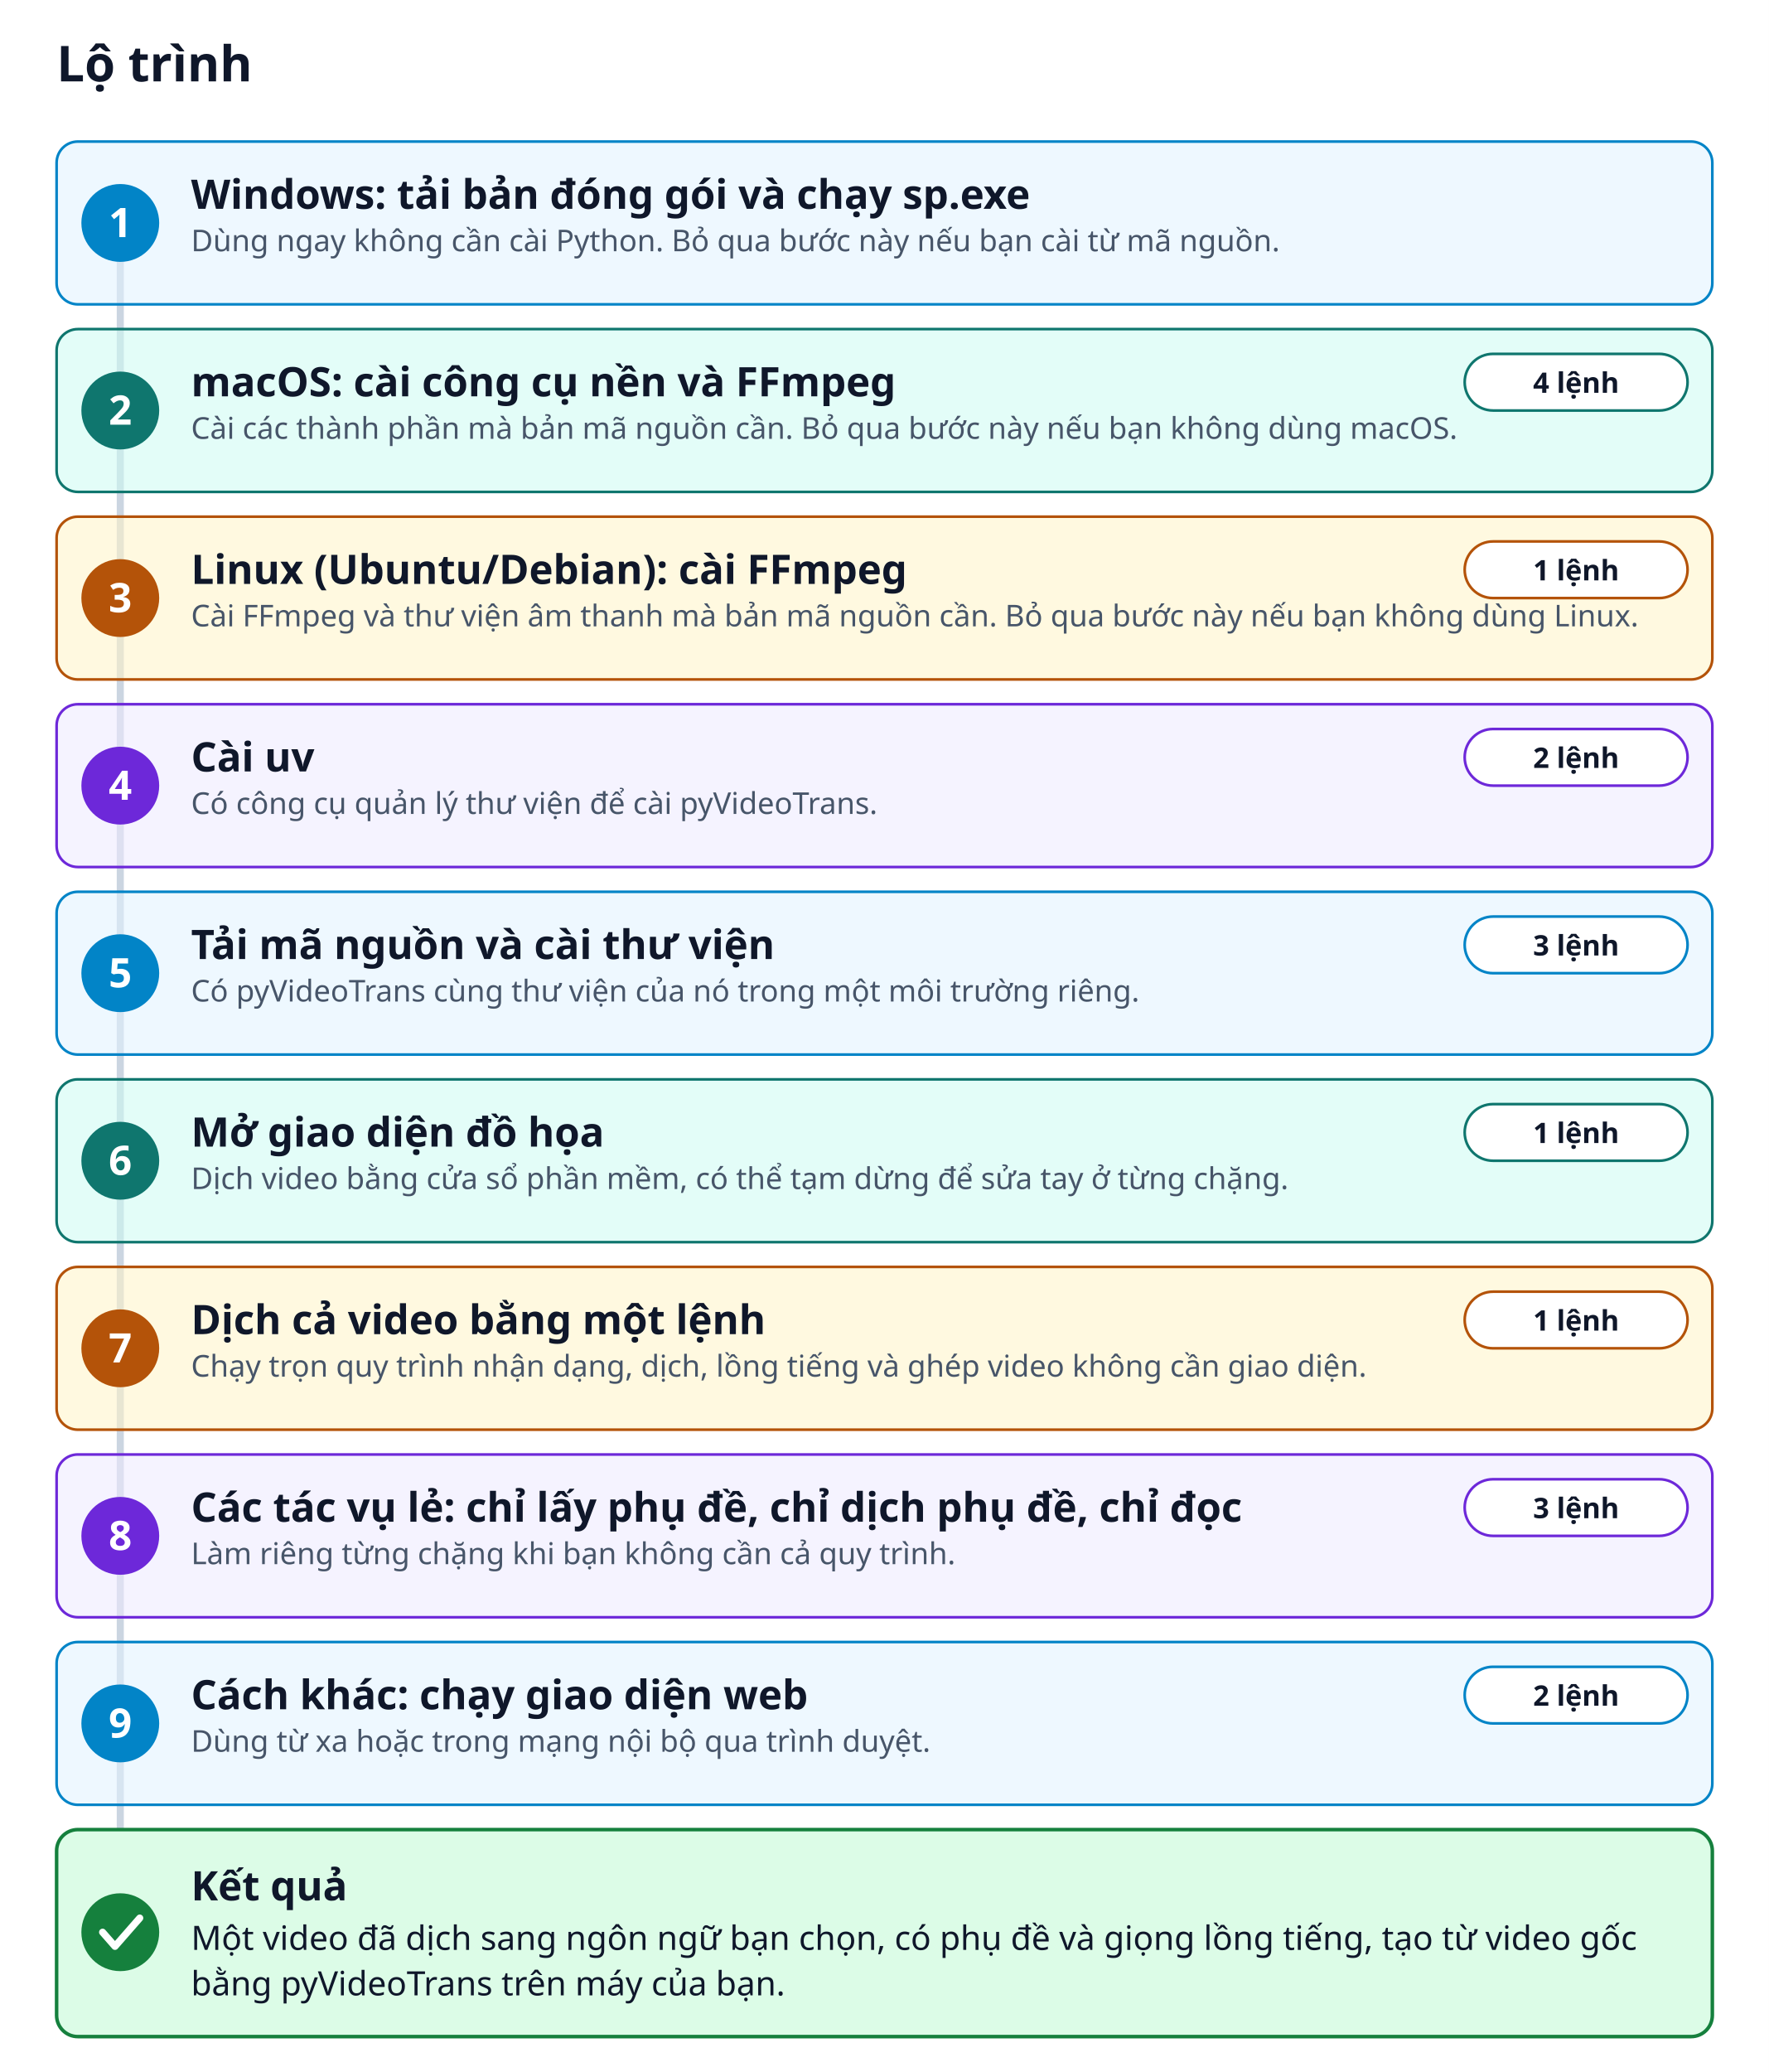
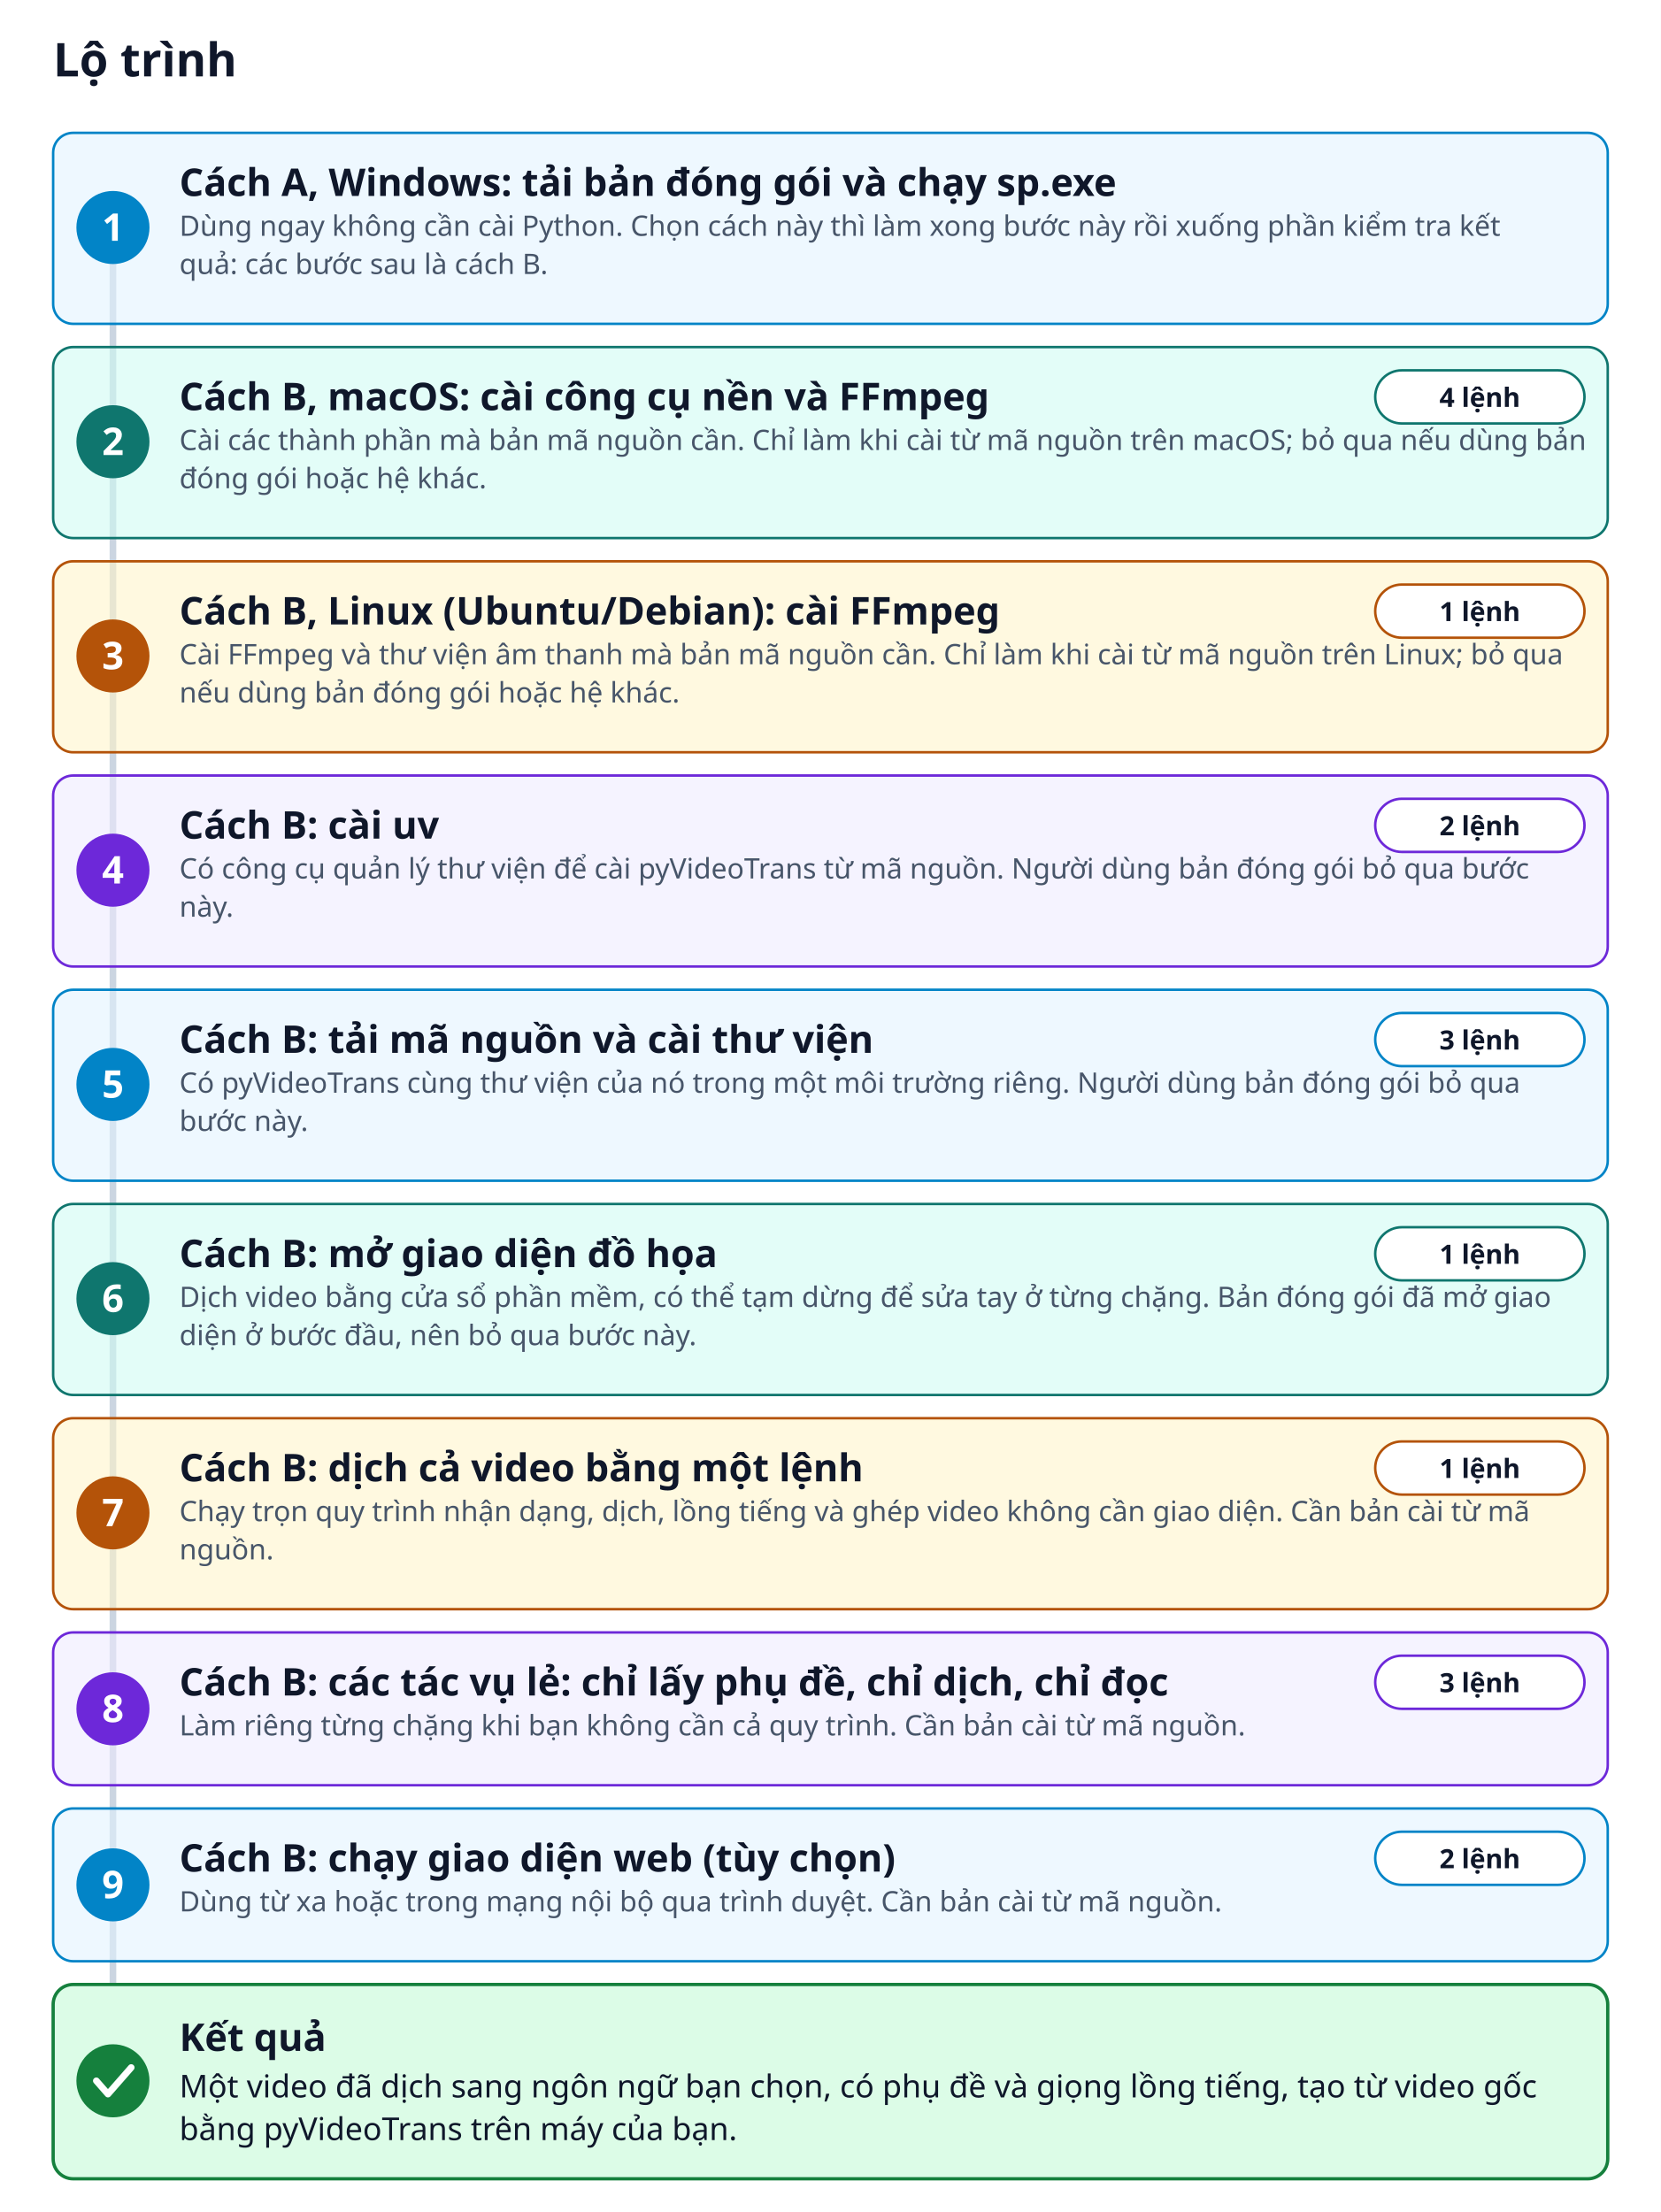
- <svg xmlns="http://www.w3.org/2000/svg" width="1000" height="1171" viewBox="0 0 1000 1171" role="img" aria-labelledby="t d">
-   <rect width="1000" height="1171" fill="#ffffff" />
+ <svg xmlns="http://www.w3.org/2000/svg" width="1000" height="1332" viewBox="0 0 1000 1332" role="img" aria-labelledby="t d">
+   <rect width="1000" height="1332" fill="#ffffff" />
  <text x="32" y="46" font-family="system-ui,-apple-system,'Segoe UI','Noto Sans','Noto Sans CJK JP',sans-serif" font-size="28" font-weight="700" fill="#0f172a" text-anchor="start">
    <tspan x="32" dy="0">Lộ trình</tspan>
  </text>
-   <line x1="68" y1="126" x2="68" y2="1064" stroke="#cbd5e1" stroke-width="4" />
-   <rect x="32" y="80" width="936" height="92" rx="12" ry="12" fill="#e0f2fe" fill-opacity="0.55" stroke="#0284c7" stroke-width="1.5" />
-   <circle cx="68" cy="126" r="22" fill="#0284c7" />
-   <text x="68" y="134" font-family="system-ui,-apple-system,'Segoe UI','Noto Sans','Noto Sans CJK JP',sans-serif" font-size="23" font-weight="800" fill="#ffffff" text-anchor="middle">
+   <line x1="68" y1="137" x2="68" y2="1225" stroke="#cbd5e1" stroke-width="4" />
+   <rect x="32" y="80" width="936" height="115" rx="12" ry="12" fill="#e0f2fe" fill-opacity="0.55" stroke="#0284c7" stroke-width="1.5" />
+   <circle cx="68" cy="137" r="22" fill="#0284c7" />
+   <text x="68" y="145" font-family="system-ui,-apple-system,'Segoe UI','Noto Sans','Noto Sans CJK JP',sans-serif" font-size="23" font-weight="800" fill="#ffffff" text-anchor="middle">
    <tspan x="68" dy="0">1</tspan>
  </text>
  <text x="108" y="118" font-family="system-ui,-apple-system,'Segoe UI','Noto Sans','Noto Sans CJK JP',sans-serif" font-size="23" font-weight="700" fill="#0f172a" text-anchor="start">
-     <tspan x="108" dy="0">Windows: tải bản đóng gói và chạy sp.exe</tspan>
+     <tspan x="108" dy="0">Cách A, Windows: tải bản đóng gói và chạy sp.exe</tspan>
  </text>
  <text x="108" y="142" font-family="system-ui,-apple-system,'Segoe UI','Noto Sans','Noto Sans CJK JP',sans-serif" font-size="17" font-weight="400" fill="#475569" text-anchor="start">
-     <tspan x="108" dy="0">Dùng ngay không cần cài Python. Bỏ qua bước này nếu bạn cài từ mã nguồn.</tspan>
+     <tspan x="108" dy="0">Dùng ngay không cần cài Python. Chọn cách này thì làm xong bước này rồi xuống phần kiểm tra kết</tspan>
+     <tspan x="108" dy="23.0">quả: các bước sau là cách B.</tspan>
  </text>
-   <rect x="32" y="186" width="936" height="92" rx="12" ry="12" fill="#ccfbf1" fill-opacity="0.55" stroke="#0f766e" stroke-width="1.5" />
-   <circle cx="68" cy="232" r="22" fill="#0f766e" />
-   <text x="68" y="240" font-family="system-ui,-apple-system,'Segoe UI','Noto Sans','Noto Sans CJK JP',sans-serif" font-size="23" font-weight="800" fill="#ffffff" text-anchor="middle">
+   <rect x="32" y="209" width="936" height="115" rx="12" ry="12" fill="#ccfbf1" fill-opacity="0.55" stroke="#0f766e" stroke-width="1.5" />
+   <circle cx="68" cy="266" r="22" fill="#0f766e" />
+   <text x="68" y="274" font-family="system-ui,-apple-system,'Segoe UI','Noto Sans','Noto Sans CJK JP',sans-serif" font-size="23" font-weight="800" fill="#ffffff" text-anchor="middle">
    <tspan x="68" dy="0">2</tspan>
  </text>
-   <text x="108" y="224" font-family="system-ui,-apple-system,'Segoe UI','Noto Sans','Noto Sans CJK JP',sans-serif" font-size="23" font-weight="700" fill="#0f172a" text-anchor="start">
-     <tspan x="108" dy="0">macOS: cài công cụ nền và FFmpeg</tspan>
+   <text x="108" y="247" font-family="system-ui,-apple-system,'Segoe UI','Noto Sans','Noto Sans CJK JP',sans-serif" font-size="23" font-weight="700" fill="#0f172a" text-anchor="start">
+     <tspan x="108" dy="0">Cách B, macOS: cài công cụ nền và FFmpeg</tspan>
  </text>
-   <text x="108" y="248" font-family="system-ui,-apple-system,'Segoe UI','Noto Sans','Noto Sans CJK JP',sans-serif" font-size="17" font-weight="400" fill="#475569" text-anchor="start">
-     <tspan x="108" dy="0">Cài các thành phần mà bản mã nguồn cần. Bỏ qua bước này nếu bạn không dùng macOS.</tspan>
+   <text x="108" y="271" font-family="system-ui,-apple-system,'Segoe UI','Noto Sans','Noto Sans CJK JP',sans-serif" font-size="17" font-weight="400" fill="#475569" text-anchor="start">
+     <tspan x="108" dy="0">Cài các thành phần mà bản mã nguồn cần. Chỉ làm khi cài từ mã nguồn trên macOS; bỏ qua nếu dùng bản</tspan>
+     <tspan x="108" dy="23.0">đóng gói hoặc hệ khác.</tspan>
  </text>
-   <rect x="828" y="200" width="126" height="32" rx="16" ry="16" fill="#ffffff" stroke="#0f766e" stroke-width="1.5" />
-   <text x="891" y="222" font-family="system-ui,-apple-system,'Segoe UI','Noto Sans','Noto Sans CJK JP',sans-serif" font-size="16" font-weight="600" fill="#0f172a" text-anchor="middle">
+   <rect x="828" y="223" width="126" height="32" rx="16" ry="16" fill="#ffffff" stroke="#0f766e" stroke-width="1.5" />
+   <text x="891" y="245" font-family="system-ui,-apple-system,'Segoe UI','Noto Sans','Noto Sans CJK JP',sans-serif" font-size="16" font-weight="600" fill="#0f172a" text-anchor="middle">
    <tspan x="891" dy="0">4 lệnh</tspan>
  </text>
-   <rect x="32" y="292" width="936" height="92" rx="12" ry="12" fill="#fef3c7" fill-opacity="0.55" stroke="#b45309" stroke-width="1.5" />
-   <circle cx="68" cy="338" r="22" fill="#b45309" />
-   <text x="68" y="346" font-family="system-ui,-apple-system,'Segoe UI','Noto Sans','Noto Sans CJK JP',sans-serif" font-size="23" font-weight="800" fill="#ffffff" text-anchor="middle">
+   <rect x="32" y="338" width="936" height="115" rx="12" ry="12" fill="#fef3c7" fill-opacity="0.55" stroke="#b45309" stroke-width="1.5" />
+   <circle cx="68" cy="395" r="22" fill="#b45309" />
+   <text x="68" y="403" font-family="system-ui,-apple-system,'Segoe UI','Noto Sans','Noto Sans CJK JP',sans-serif" font-size="23" font-weight="800" fill="#ffffff" text-anchor="middle">
    <tspan x="68" dy="0">3</tspan>
  </text>
-   <text x="108" y="330" font-family="system-ui,-apple-system,'Segoe UI','Noto Sans','Noto Sans CJK JP',sans-serif" font-size="23" font-weight="700" fill="#0f172a" text-anchor="start">
-     <tspan x="108" dy="0">Linux (Ubuntu/Debian): cài FFmpeg</tspan>
+   <text x="108" y="376" font-family="system-ui,-apple-system,'Segoe UI','Noto Sans','Noto Sans CJK JP',sans-serif" font-size="23" font-weight="700" fill="#0f172a" text-anchor="start">
+     <tspan x="108" dy="0">Cách B, Linux (Ubuntu/Debian): cài FFmpeg</tspan>
  </text>
-   <text x="108" y="354" font-family="system-ui,-apple-system,'Segoe UI','Noto Sans','Noto Sans CJK JP',sans-serif" font-size="17" font-weight="400" fill="#475569" text-anchor="start">
-     <tspan x="108" dy="0">Cài FFmpeg và thư viện âm thanh mà bản mã nguồn cần. Bỏ qua bước này nếu bạn không dùng Linux.</tspan>
+   <text x="108" y="400" font-family="system-ui,-apple-system,'Segoe UI','Noto Sans','Noto Sans CJK JP',sans-serif" font-size="17" font-weight="400" fill="#475569" text-anchor="start">
+     <tspan x="108" dy="0">Cài FFmpeg và thư viện âm thanh mà bản mã nguồn cần. Chỉ làm khi cài từ mã nguồn trên Linux; bỏ qua</tspan>
+     <tspan x="108" dy="23.0">nếu dùng bản đóng gói hoặc hệ khác.</tspan>
  </text>
-   <rect x="828" y="306" width="126" height="32" rx="16" ry="16" fill="#ffffff" stroke="#b45309" stroke-width="1.5" />
-   <text x="891" y="328" font-family="system-ui,-apple-system,'Segoe UI','Noto Sans','Noto Sans CJK JP',sans-serif" font-size="16" font-weight="600" fill="#0f172a" text-anchor="middle">
+   <rect x="828" y="352" width="126" height="32" rx="16" ry="16" fill="#ffffff" stroke="#b45309" stroke-width="1.5" />
+   <text x="891" y="374" font-family="system-ui,-apple-system,'Segoe UI','Noto Sans','Noto Sans CJK JP',sans-serif" font-size="16" font-weight="600" fill="#0f172a" text-anchor="middle">
    <tspan x="891" dy="0">1 lệnh</tspan>
  </text>
-   <rect x="32" y="398" width="936" height="92" rx="12" ry="12" fill="#ede9fe" fill-opacity="0.55" stroke="#6d28d9" stroke-width="1.5" />
-   <circle cx="68" cy="444" r="22" fill="#6d28d9" />
-   <text x="68" y="452" font-family="system-ui,-apple-system,'Segoe UI','Noto Sans','Noto Sans CJK JP',sans-serif" font-size="23" font-weight="800" fill="#ffffff" text-anchor="middle">
+   <rect x="32" y="467" width="936" height="115" rx="12" ry="12" fill="#ede9fe" fill-opacity="0.55" stroke="#6d28d9" stroke-width="1.5" />
+   <circle cx="68" cy="524" r="22" fill="#6d28d9" />
+   <text x="68" y="532" font-family="system-ui,-apple-system,'Segoe UI','Noto Sans','Noto Sans CJK JP',sans-serif" font-size="23" font-weight="800" fill="#ffffff" text-anchor="middle">
    <tspan x="68" dy="0">4</tspan>
  </text>
-   <text x="108" y="436" font-family="system-ui,-apple-system,'Segoe UI','Noto Sans','Noto Sans CJK JP',sans-serif" font-size="23" font-weight="700" fill="#0f172a" text-anchor="start">
-     <tspan x="108" dy="0">Cài uv</tspan>
+   <text x="108" y="505" font-family="system-ui,-apple-system,'Segoe UI','Noto Sans','Noto Sans CJK JP',sans-serif" font-size="23" font-weight="700" fill="#0f172a" text-anchor="start">
+     <tspan x="108" dy="0">Cách B: cài uv</tspan>
  </text>
-   <text x="108" y="460" font-family="system-ui,-apple-system,'Segoe UI','Noto Sans','Noto Sans CJK JP',sans-serif" font-size="17" font-weight="400" fill="#475569" text-anchor="start">
-     <tspan x="108" dy="0">Có công cụ quản lý thư viện để cài pyVideoTrans.</tspan>
+   <text x="108" y="529" font-family="system-ui,-apple-system,'Segoe UI','Noto Sans','Noto Sans CJK JP',sans-serif" font-size="17" font-weight="400" fill="#475569" text-anchor="start">
+     <tspan x="108" dy="0">Có công cụ quản lý thư viện để cài pyVideoTrans từ mã nguồn. Người dùng bản đóng gói bỏ qua bước</tspan>
+     <tspan x="108" dy="23.0">này.</tspan>
  </text>
-   <rect x="828" y="412" width="126" height="32" rx="16" ry="16" fill="#ffffff" stroke="#6d28d9" stroke-width="1.5" />
-   <text x="891" y="434" font-family="system-ui,-apple-system,'Segoe UI','Noto Sans','Noto Sans CJK JP',sans-serif" font-size="16" font-weight="600" fill="#0f172a" text-anchor="middle">
+   <rect x="828" y="481" width="126" height="32" rx="16" ry="16" fill="#ffffff" stroke="#6d28d9" stroke-width="1.5" />
+   <text x="891" y="503" font-family="system-ui,-apple-system,'Segoe UI','Noto Sans','Noto Sans CJK JP',sans-serif" font-size="16" font-weight="600" fill="#0f172a" text-anchor="middle">
    <tspan x="891" dy="0">2 lệnh</tspan>
  </text>
-   <rect x="32" y="504" width="936" height="92" rx="12" ry="12" fill="#e0f2fe" fill-opacity="0.55" stroke="#0284c7" stroke-width="1.5" />
-   <circle cx="68" cy="550" r="22" fill="#0284c7" />
-   <text x="68" y="558" font-family="system-ui,-apple-system,'Segoe UI','Noto Sans','Noto Sans CJK JP',sans-serif" font-size="23" font-weight="800" fill="#ffffff" text-anchor="middle">
+   <rect x="32" y="596" width="936" height="115" rx="12" ry="12" fill="#e0f2fe" fill-opacity="0.55" stroke="#0284c7" stroke-width="1.5" />
+   <circle cx="68" cy="653" r="22" fill="#0284c7" />
+   <text x="68" y="661" font-family="system-ui,-apple-system,'Segoe UI','Noto Sans','Noto Sans CJK JP',sans-serif" font-size="23" font-weight="800" fill="#ffffff" text-anchor="middle">
    <tspan x="68" dy="0">5</tspan>
  </text>
-   <text x="108" y="542" font-family="system-ui,-apple-system,'Segoe UI','Noto Sans','Noto Sans CJK JP',sans-serif" font-size="23" font-weight="700" fill="#0f172a" text-anchor="start">
-     <tspan x="108" dy="0">Tải mã nguồn và cài thư viện</tspan>
+   <text x="108" y="634" font-family="system-ui,-apple-system,'Segoe UI','Noto Sans','Noto Sans CJK JP',sans-serif" font-size="23" font-weight="700" fill="#0f172a" text-anchor="start">
+     <tspan x="108" dy="0">Cách B: tải mã nguồn và cài thư viện</tspan>
  </text>
-   <text x="108" y="566" font-family="system-ui,-apple-system,'Segoe UI','Noto Sans','Noto Sans CJK JP',sans-serif" font-size="17" font-weight="400" fill="#475569" text-anchor="start">
-     <tspan x="108" dy="0">Có pyVideoTrans cùng thư viện của nó trong một môi trường riêng.</tspan>
+   <text x="108" y="658" font-family="system-ui,-apple-system,'Segoe UI','Noto Sans','Noto Sans CJK JP',sans-serif" font-size="17" font-weight="400" fill="#475569" text-anchor="start">
+     <tspan x="108" dy="0">Có pyVideoTrans cùng thư viện của nó trong một môi trường riêng. Người dùng bản đóng gói bỏ qua</tspan>
+     <tspan x="108" dy="23.0">bước này.</tspan>
  </text>
-   <rect x="828" y="518" width="126" height="32" rx="16" ry="16" fill="#ffffff" stroke="#0284c7" stroke-width="1.5" />
-   <text x="891" y="540" font-family="system-ui,-apple-system,'Segoe UI','Noto Sans','Noto Sans CJK JP',sans-serif" font-size="16" font-weight="600" fill="#0f172a" text-anchor="middle">
+   <rect x="828" y="610" width="126" height="32" rx="16" ry="16" fill="#ffffff" stroke="#0284c7" stroke-width="1.5" />
+   <text x="891" y="632" font-family="system-ui,-apple-system,'Segoe UI','Noto Sans','Noto Sans CJK JP',sans-serif" font-size="16" font-weight="600" fill="#0f172a" text-anchor="middle">
    <tspan x="891" dy="0">3 lệnh</tspan>
  </text>
-   <rect x="32" y="610" width="936" height="92" rx="12" ry="12" fill="#ccfbf1" fill-opacity="0.55" stroke="#0f766e" stroke-width="1.5" />
-   <circle cx="68" cy="656" r="22" fill="#0f766e" />
-   <text x="68" y="664" font-family="system-ui,-apple-system,'Segoe UI','Noto Sans','Noto Sans CJK JP',sans-serif" font-size="23" font-weight="800" fill="#ffffff" text-anchor="middle">
+   <rect x="32" y="725" width="936" height="115" rx="12" ry="12" fill="#ccfbf1" fill-opacity="0.55" stroke="#0f766e" stroke-width="1.5" />
+   <circle cx="68" cy="782" r="22" fill="#0f766e" />
+   <text x="68" y="790" font-family="system-ui,-apple-system,'Segoe UI','Noto Sans','Noto Sans CJK JP',sans-serif" font-size="23" font-weight="800" fill="#ffffff" text-anchor="middle">
    <tspan x="68" dy="0">6</tspan>
  </text>
-   <text x="108" y="648" font-family="system-ui,-apple-system,'Segoe UI','Noto Sans','Noto Sans CJK JP',sans-serif" font-size="23" font-weight="700" fill="#0f172a" text-anchor="start">
-     <tspan x="108" dy="0">Mở giao diện đồ họa</tspan>
+   <text x="108" y="763" font-family="system-ui,-apple-system,'Segoe UI','Noto Sans','Noto Sans CJK JP',sans-serif" font-size="23" font-weight="700" fill="#0f172a" text-anchor="start">
+     <tspan x="108" dy="0">Cách B: mở giao diện đồ họa</tspan>
  </text>
-   <text x="108" y="672" font-family="system-ui,-apple-system,'Segoe UI','Noto Sans','Noto Sans CJK JP',sans-serif" font-size="17" font-weight="400" fill="#475569" text-anchor="start">
-     <tspan x="108" dy="0">Dịch video bằng cửa sổ phần mềm, có thể tạm dừng để sửa tay ở từng chặng.</tspan>
+   <text x="108" y="787" font-family="system-ui,-apple-system,'Segoe UI','Noto Sans','Noto Sans CJK JP',sans-serif" font-size="17" font-weight="400" fill="#475569" text-anchor="start">
+     <tspan x="108" dy="0">Dịch video bằng cửa sổ phần mềm, có thể tạm dừng để sửa tay ở từng chặng. Bản đóng gói đã mở giao</tspan>
+     <tspan x="108" dy="23.0">diện ở bước đầu, nên bỏ qua bước này.</tspan>
  </text>
-   <rect x="828" y="624" width="126" height="32" rx="16" ry="16" fill="#ffffff" stroke="#0f766e" stroke-width="1.5" />
-   <text x="891" y="646" font-family="system-ui,-apple-system,'Segoe UI','Noto Sans','Noto Sans CJK JP',sans-serif" font-size="16" font-weight="600" fill="#0f172a" text-anchor="middle">
+   <rect x="828" y="739" width="126" height="32" rx="16" ry="16" fill="#ffffff" stroke="#0f766e" stroke-width="1.5" />
+   <text x="891" y="761" font-family="system-ui,-apple-system,'Segoe UI','Noto Sans','Noto Sans CJK JP',sans-serif" font-size="16" font-weight="600" fill="#0f172a" text-anchor="middle">
    <tspan x="891" dy="0">1 lệnh</tspan>
  </text>
-   <rect x="32" y="716" width="936" height="92" rx="12" ry="12" fill="#fef3c7" fill-opacity="0.55" stroke="#b45309" stroke-width="1.5" />
-   <circle cx="68" cy="762" r="22" fill="#b45309" />
-   <text x="68" y="770" font-family="system-ui,-apple-system,'Segoe UI','Noto Sans','Noto Sans CJK JP',sans-serif" font-size="23" font-weight="800" fill="#ffffff" text-anchor="middle">
+   <rect x="32" y="854" width="936" height="115" rx="12" ry="12" fill="#fef3c7" fill-opacity="0.55" stroke="#b45309" stroke-width="1.5" />
+   <circle cx="68" cy="911" r="22" fill="#b45309" />
+   <text x="68" y="919" font-family="system-ui,-apple-system,'Segoe UI','Noto Sans','Noto Sans CJK JP',sans-serif" font-size="23" font-weight="800" fill="#ffffff" text-anchor="middle">
    <tspan x="68" dy="0">7</tspan>
  </text>
-   <text x="108" y="754" font-family="system-ui,-apple-system,'Segoe UI','Noto Sans','Noto Sans CJK JP',sans-serif" font-size="23" font-weight="700" fill="#0f172a" text-anchor="start">
-     <tspan x="108" dy="0">Dịch cả video bằng một lệnh</tspan>
+   <text x="108" y="892" font-family="system-ui,-apple-system,'Segoe UI','Noto Sans','Noto Sans CJK JP',sans-serif" font-size="23" font-weight="700" fill="#0f172a" text-anchor="start">
+     <tspan x="108" dy="0">Cách B: dịch cả video bằng một lệnh</tspan>
  </text>
-   <text x="108" y="778" font-family="system-ui,-apple-system,'Segoe UI','Noto Sans','Noto Sans CJK JP',sans-serif" font-size="17" font-weight="400" fill="#475569" text-anchor="start">
-     <tspan x="108" dy="0">Chạy trọn quy trình nhận dạng, dịch, lồng tiếng và ghép video không cần giao diện.</tspan>
+   <text x="108" y="916" font-family="system-ui,-apple-system,'Segoe UI','Noto Sans','Noto Sans CJK JP',sans-serif" font-size="17" font-weight="400" fill="#475569" text-anchor="start">
+     <tspan x="108" dy="0">Chạy trọn quy trình nhận dạng, dịch, lồng tiếng và ghép video không cần giao diện. Cần bản cài từ mã</tspan>
+     <tspan x="108" dy="23.0">nguồn.</tspan>
  </text>
-   <rect x="828" y="730" width="126" height="32" rx="16" ry="16" fill="#ffffff" stroke="#b45309" stroke-width="1.5" />
-   <text x="891" y="752" font-family="system-ui,-apple-system,'Segoe UI','Noto Sans','Noto Sans CJK JP',sans-serif" font-size="16" font-weight="600" fill="#0f172a" text-anchor="middle">
+   <rect x="828" y="868" width="126" height="32" rx="16" ry="16" fill="#ffffff" stroke="#b45309" stroke-width="1.5" />
+   <text x="891" y="890" font-family="system-ui,-apple-system,'Segoe UI','Noto Sans','Noto Sans CJK JP',sans-serif" font-size="16" font-weight="600" fill="#0f172a" text-anchor="middle">
    <tspan x="891" dy="0">1 lệnh</tspan>
  </text>
-   <rect x="32" y="822" width="936" height="92" rx="12" ry="12" fill="#ede9fe" fill-opacity="0.55" stroke="#6d28d9" stroke-width="1.5" />
-   <circle cx="68" cy="868" r="22" fill="#6d28d9" />
-   <text x="68" y="876" font-family="system-ui,-apple-system,'Segoe UI','Noto Sans','Noto Sans CJK JP',sans-serif" font-size="23" font-weight="800" fill="#ffffff" text-anchor="middle">
+   <rect x="32" y="983" width="936" height="92" rx="12" ry="12" fill="#ede9fe" fill-opacity="0.55" stroke="#6d28d9" stroke-width="1.5" />
+   <circle cx="68" cy="1029" r="22" fill="#6d28d9" />
+   <text x="68" y="1037" font-family="system-ui,-apple-system,'Segoe UI','Noto Sans','Noto Sans CJK JP',sans-serif" font-size="23" font-weight="800" fill="#ffffff" text-anchor="middle">
    <tspan x="68" dy="0">8</tspan>
  </text>
-   <text x="108" y="860" font-family="system-ui,-apple-system,'Segoe UI','Noto Sans','Noto Sans CJK JP',sans-serif" font-size="23" font-weight="700" fill="#0f172a" text-anchor="start">
-     <tspan x="108" dy="0">Các tác vụ lẻ: chỉ lấy phụ đề, chỉ dịch phụ đề, chỉ đọc</tspan>
+   <text x="108" y="1021" font-family="system-ui,-apple-system,'Segoe UI','Noto Sans','Noto Sans CJK JP',sans-serif" font-size="23" font-weight="700" fill="#0f172a" text-anchor="start">
+     <tspan x="108" dy="0">Cách B: các tác vụ lẻ: chỉ lấy phụ đề, chỉ dịch, chỉ đọc</tspan>
  </text>
-   <text x="108" y="884" font-family="system-ui,-apple-system,'Segoe UI','Noto Sans','Noto Sans CJK JP',sans-serif" font-size="17" font-weight="400" fill="#475569" text-anchor="start">
-     <tspan x="108" dy="0">Làm riêng từng chặng khi bạn không cần cả quy trình.</tspan>
+   <text x="108" y="1045" font-family="system-ui,-apple-system,'Segoe UI','Noto Sans','Noto Sans CJK JP',sans-serif" font-size="17" font-weight="400" fill="#475569" text-anchor="start">
+     <tspan x="108" dy="0">Làm riêng từng chặng khi bạn không cần cả quy trình. Cần bản cài từ mã nguồn.</tspan>
  </text>
-   <rect x="828" y="836" width="126" height="32" rx="16" ry="16" fill="#ffffff" stroke="#6d28d9" stroke-width="1.5" />
-   <text x="891" y="858" font-family="system-ui,-apple-system,'Segoe UI','Noto Sans','Noto Sans CJK JP',sans-serif" font-size="16" font-weight="600" fill="#0f172a" text-anchor="middle">
+   <rect x="828" y="997" width="126" height="32" rx="16" ry="16" fill="#ffffff" stroke="#6d28d9" stroke-width="1.5" />
+   <text x="891" y="1019" font-family="system-ui,-apple-system,'Segoe UI','Noto Sans','Noto Sans CJK JP',sans-serif" font-size="16" font-weight="600" fill="#0f172a" text-anchor="middle">
    <tspan x="891" dy="0">3 lệnh</tspan>
  </text>
-   <rect x="32" y="928" width="936" height="92" rx="12" ry="12" fill="#e0f2fe" fill-opacity="0.55" stroke="#0284c7" stroke-width="1.5" />
-   <circle cx="68" cy="974" r="22" fill="#0284c7" />
-   <text x="68" y="982" font-family="system-ui,-apple-system,'Segoe UI','Noto Sans','Noto Sans CJK JP',sans-serif" font-size="23" font-weight="800" fill="#ffffff" text-anchor="middle">
+   <rect x="32" y="1089" width="936" height="92" rx="12" ry="12" fill="#e0f2fe" fill-opacity="0.55" stroke="#0284c7" stroke-width="1.5" />
+   <circle cx="68" cy="1135" r="22" fill="#0284c7" />
+   <text x="68" y="1143" font-family="system-ui,-apple-system,'Segoe UI','Noto Sans','Noto Sans CJK JP',sans-serif" font-size="23" font-weight="800" fill="#ffffff" text-anchor="middle">
    <tspan x="68" dy="0">9</tspan>
  </text>
-   <text x="108" y="966" font-family="system-ui,-apple-system,'Segoe UI','Noto Sans','Noto Sans CJK JP',sans-serif" font-size="23" font-weight="700" fill="#0f172a" text-anchor="start">
-     <tspan x="108" dy="0">Cách khác: chạy giao diện web</tspan>
+   <text x="108" y="1127" font-family="system-ui,-apple-system,'Segoe UI','Noto Sans','Noto Sans CJK JP',sans-serif" font-size="23" font-weight="700" fill="#0f172a" text-anchor="start">
+     <tspan x="108" dy="0">Cách B: chạy giao diện web (tùy chọn)</tspan>
  </text>
-   <text x="108" y="990" font-family="system-ui,-apple-system,'Segoe UI','Noto Sans','Noto Sans CJK JP',sans-serif" font-size="17" font-weight="400" fill="#475569" text-anchor="start">
-     <tspan x="108" dy="0">Dùng từ xa hoặc trong mạng nội bộ qua trình duyệt.</tspan>
+   <text x="108" y="1151" font-family="system-ui,-apple-system,'Segoe UI','Noto Sans','Noto Sans CJK JP',sans-serif" font-size="17" font-weight="400" fill="#475569" text-anchor="start">
+     <tspan x="108" dy="0">Dùng từ xa hoặc trong mạng nội bộ qua trình duyệt. Cần bản cài từ mã nguồn.</tspan>
  </text>
-   <rect x="828" y="942" width="126" height="32" rx="16" ry="16" fill="#ffffff" stroke="#0284c7" stroke-width="1.5" />
-   <text x="891" y="964" font-family="system-ui,-apple-system,'Segoe UI','Noto Sans','Noto Sans CJK JP',sans-serif" font-size="16" font-weight="600" fill="#0f172a" text-anchor="middle">
+   <rect x="828" y="1103" width="126" height="32" rx="16" ry="16" fill="#ffffff" stroke="#0284c7" stroke-width="1.5" />
+   <text x="891" y="1125" font-family="system-ui,-apple-system,'Segoe UI','Noto Sans','Noto Sans CJK JP',sans-serif" font-size="16" font-weight="600" fill="#0f172a" text-anchor="middle">
    <tspan x="891" dy="0">2 lệnh</tspan>
  </text>
-   <rect x="32" y="1034" width="936" height="117" rx="12" ry="12" fill="#dcfce7" stroke="#15803d" stroke-width="2" />
-   <circle cx="68" cy="1092" r="22" fill="#15803d" />
-   <path d="M58 1092 L65 1100 L79 1084" fill="none" stroke="#ffffff" stroke-width="4" stroke-linecap="round" stroke-linejoin="round" />
-   <text x="108" y="1074" font-family="system-ui,-apple-system,'Segoe UI','Noto Sans','Noto Sans CJK JP',sans-serif" font-size="23" font-weight="700" fill="#0f172a" text-anchor="start">
+   <rect x="32" y="1195" width="936" height="117" rx="12" ry="12" fill="#dcfce7" stroke="#15803d" stroke-width="2" />
+   <circle cx="68" cy="1253" r="22" fill="#15803d" />
+   <path d="M58 1253 L65 1261 L79 1245" fill="none" stroke="#ffffff" stroke-width="4" stroke-linecap="round" stroke-linejoin="round" />
+   <text x="108" y="1235" font-family="system-ui,-apple-system,'Segoe UI','Noto Sans','Noto Sans CJK JP',sans-serif" font-size="23" font-weight="700" fill="#0f172a" text-anchor="start">
    <tspan x="108" dy="0">Kết quả</tspan>
  </text>
-   <text x="108" y="1102" font-family="system-ui,-apple-system,'Segoe UI','Noto Sans','Noto Sans CJK JP',sans-serif" font-size="19" font-weight="400" fill="#0f172a" text-anchor="start">
+   <text x="108" y="1263" font-family="system-ui,-apple-system,'Segoe UI','Noto Sans','Noto Sans CJK JP',sans-serif" font-size="19" font-weight="400" fill="#0f172a" text-anchor="start">
    <tspan x="108" dy="0">Một video đã dịch sang ngôn ngữ bạn chọn, có phụ đề và giọng lồng tiếng, tạo từ video gốc</tspan>
    <tspan x="108" dy="25.7">bằng pyVideoTrans trên máy của bạn.</tspan>
  </text>
</svg>
